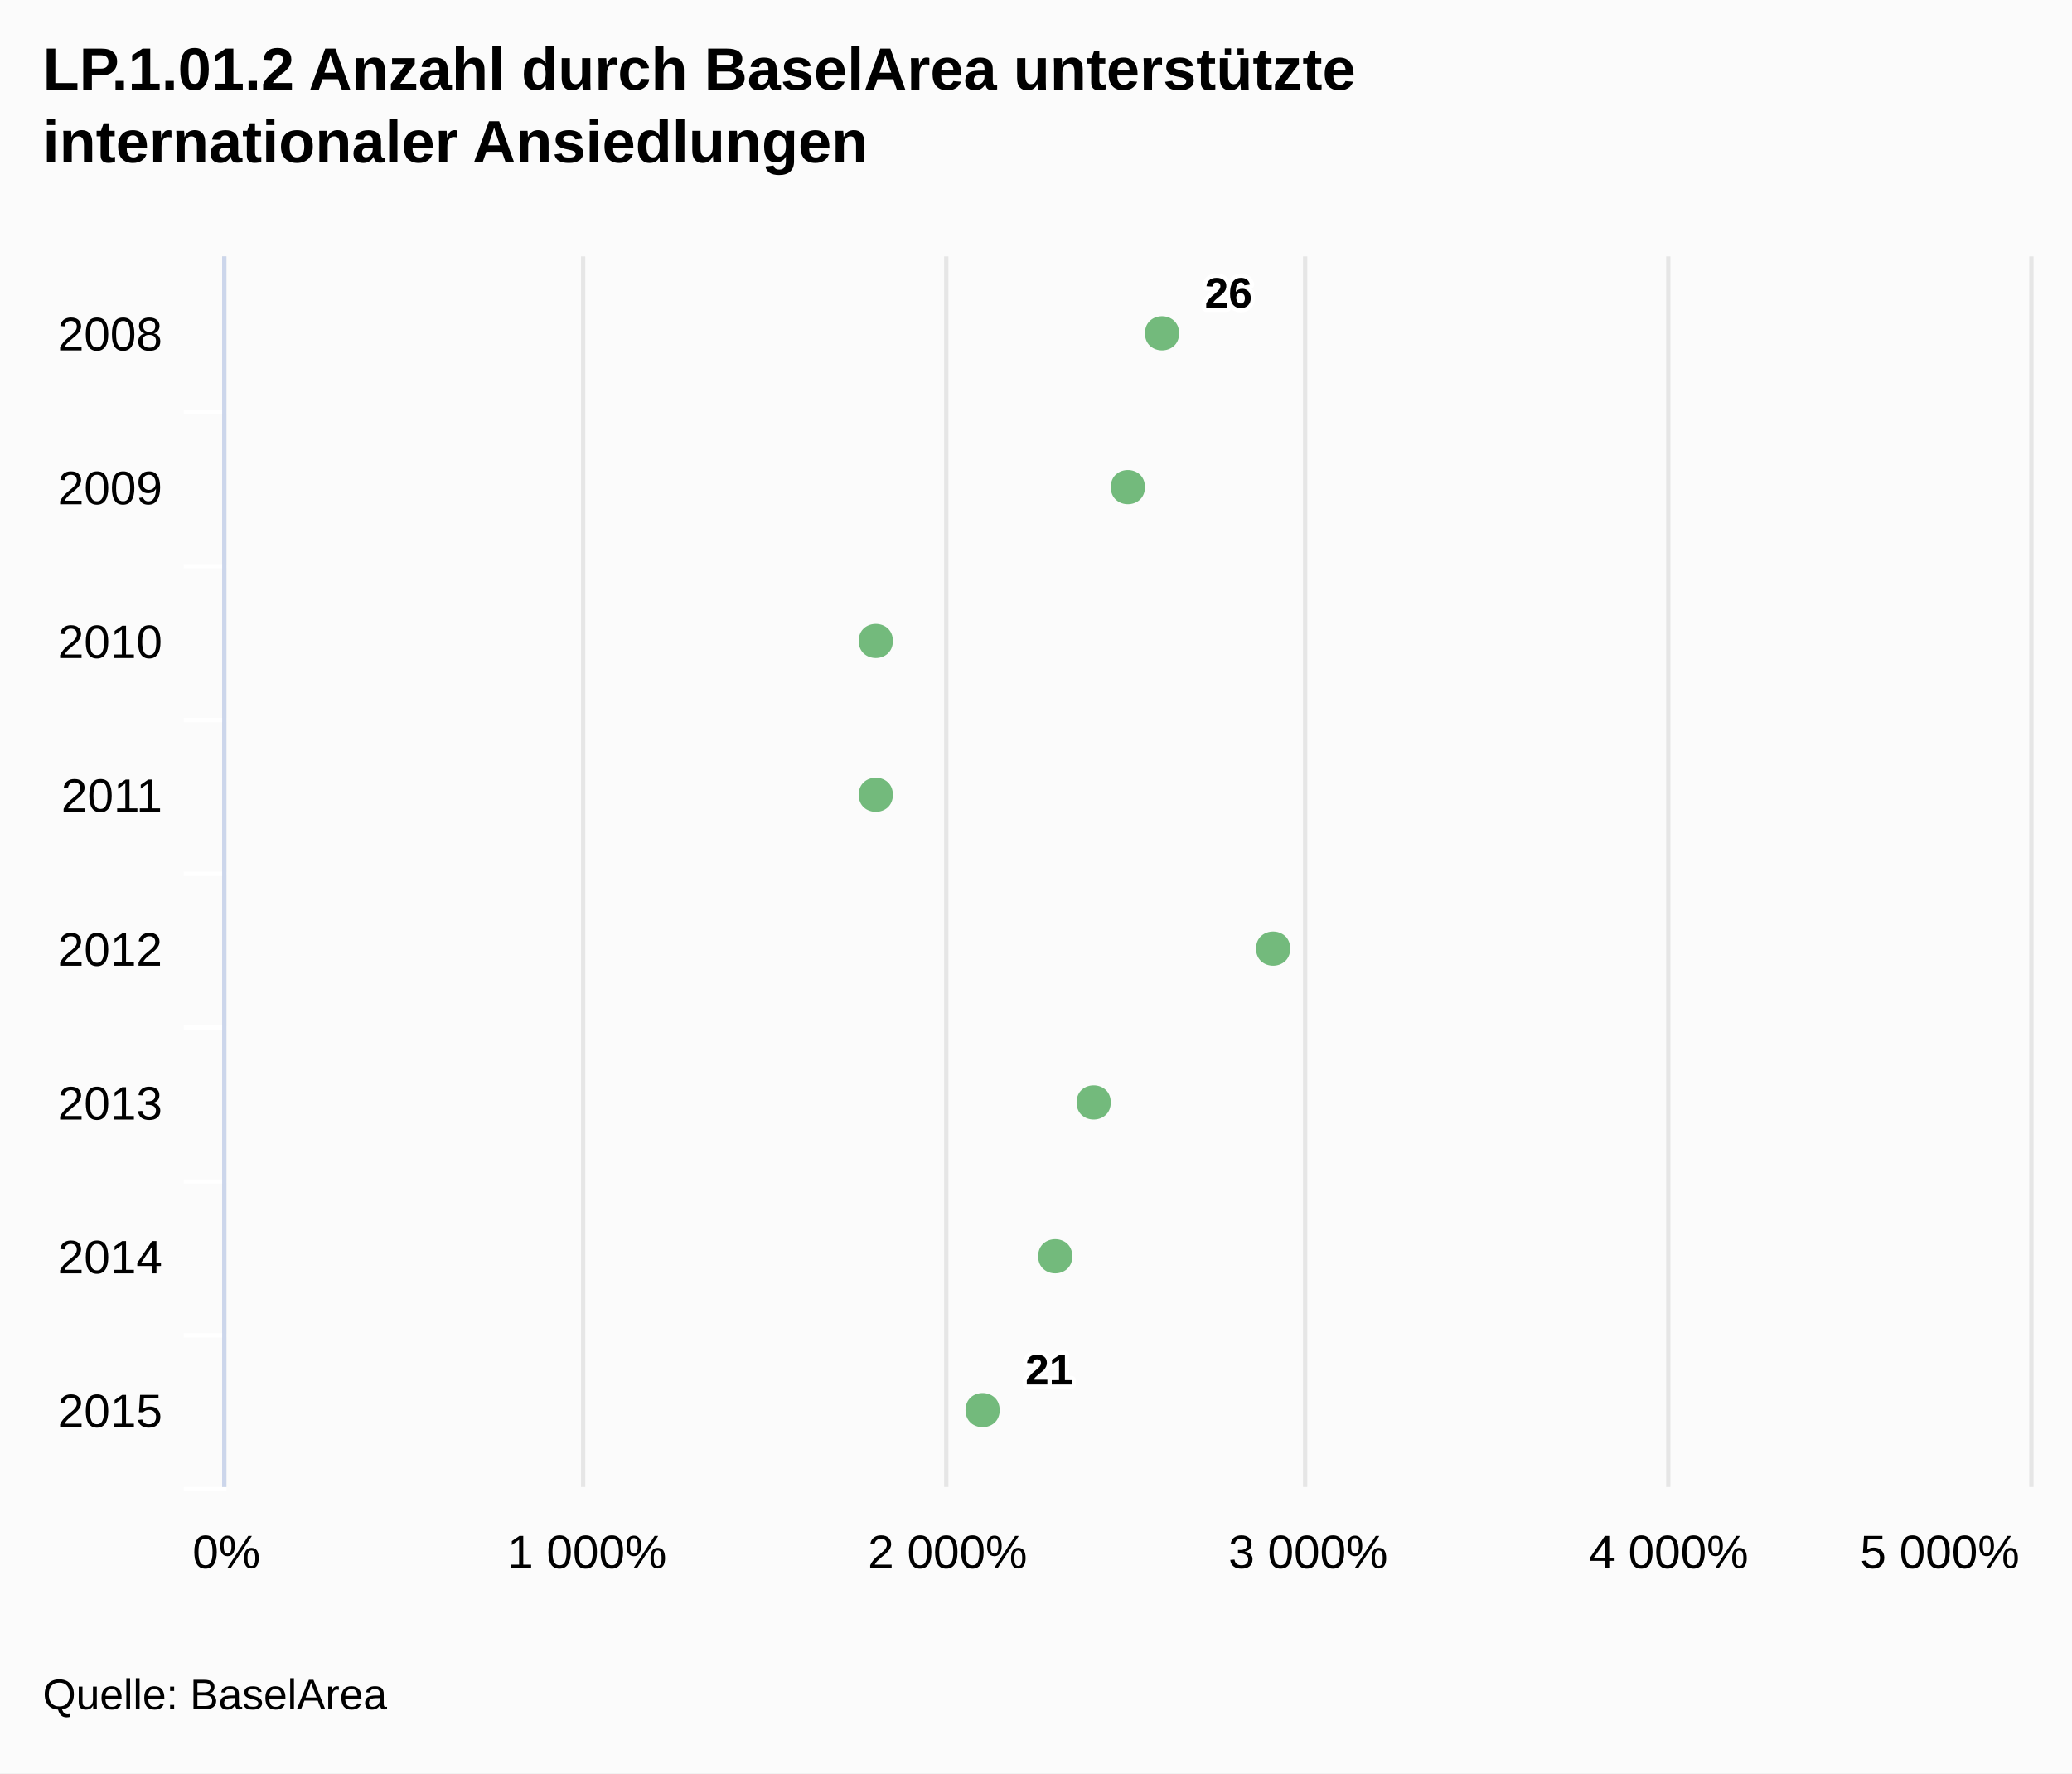
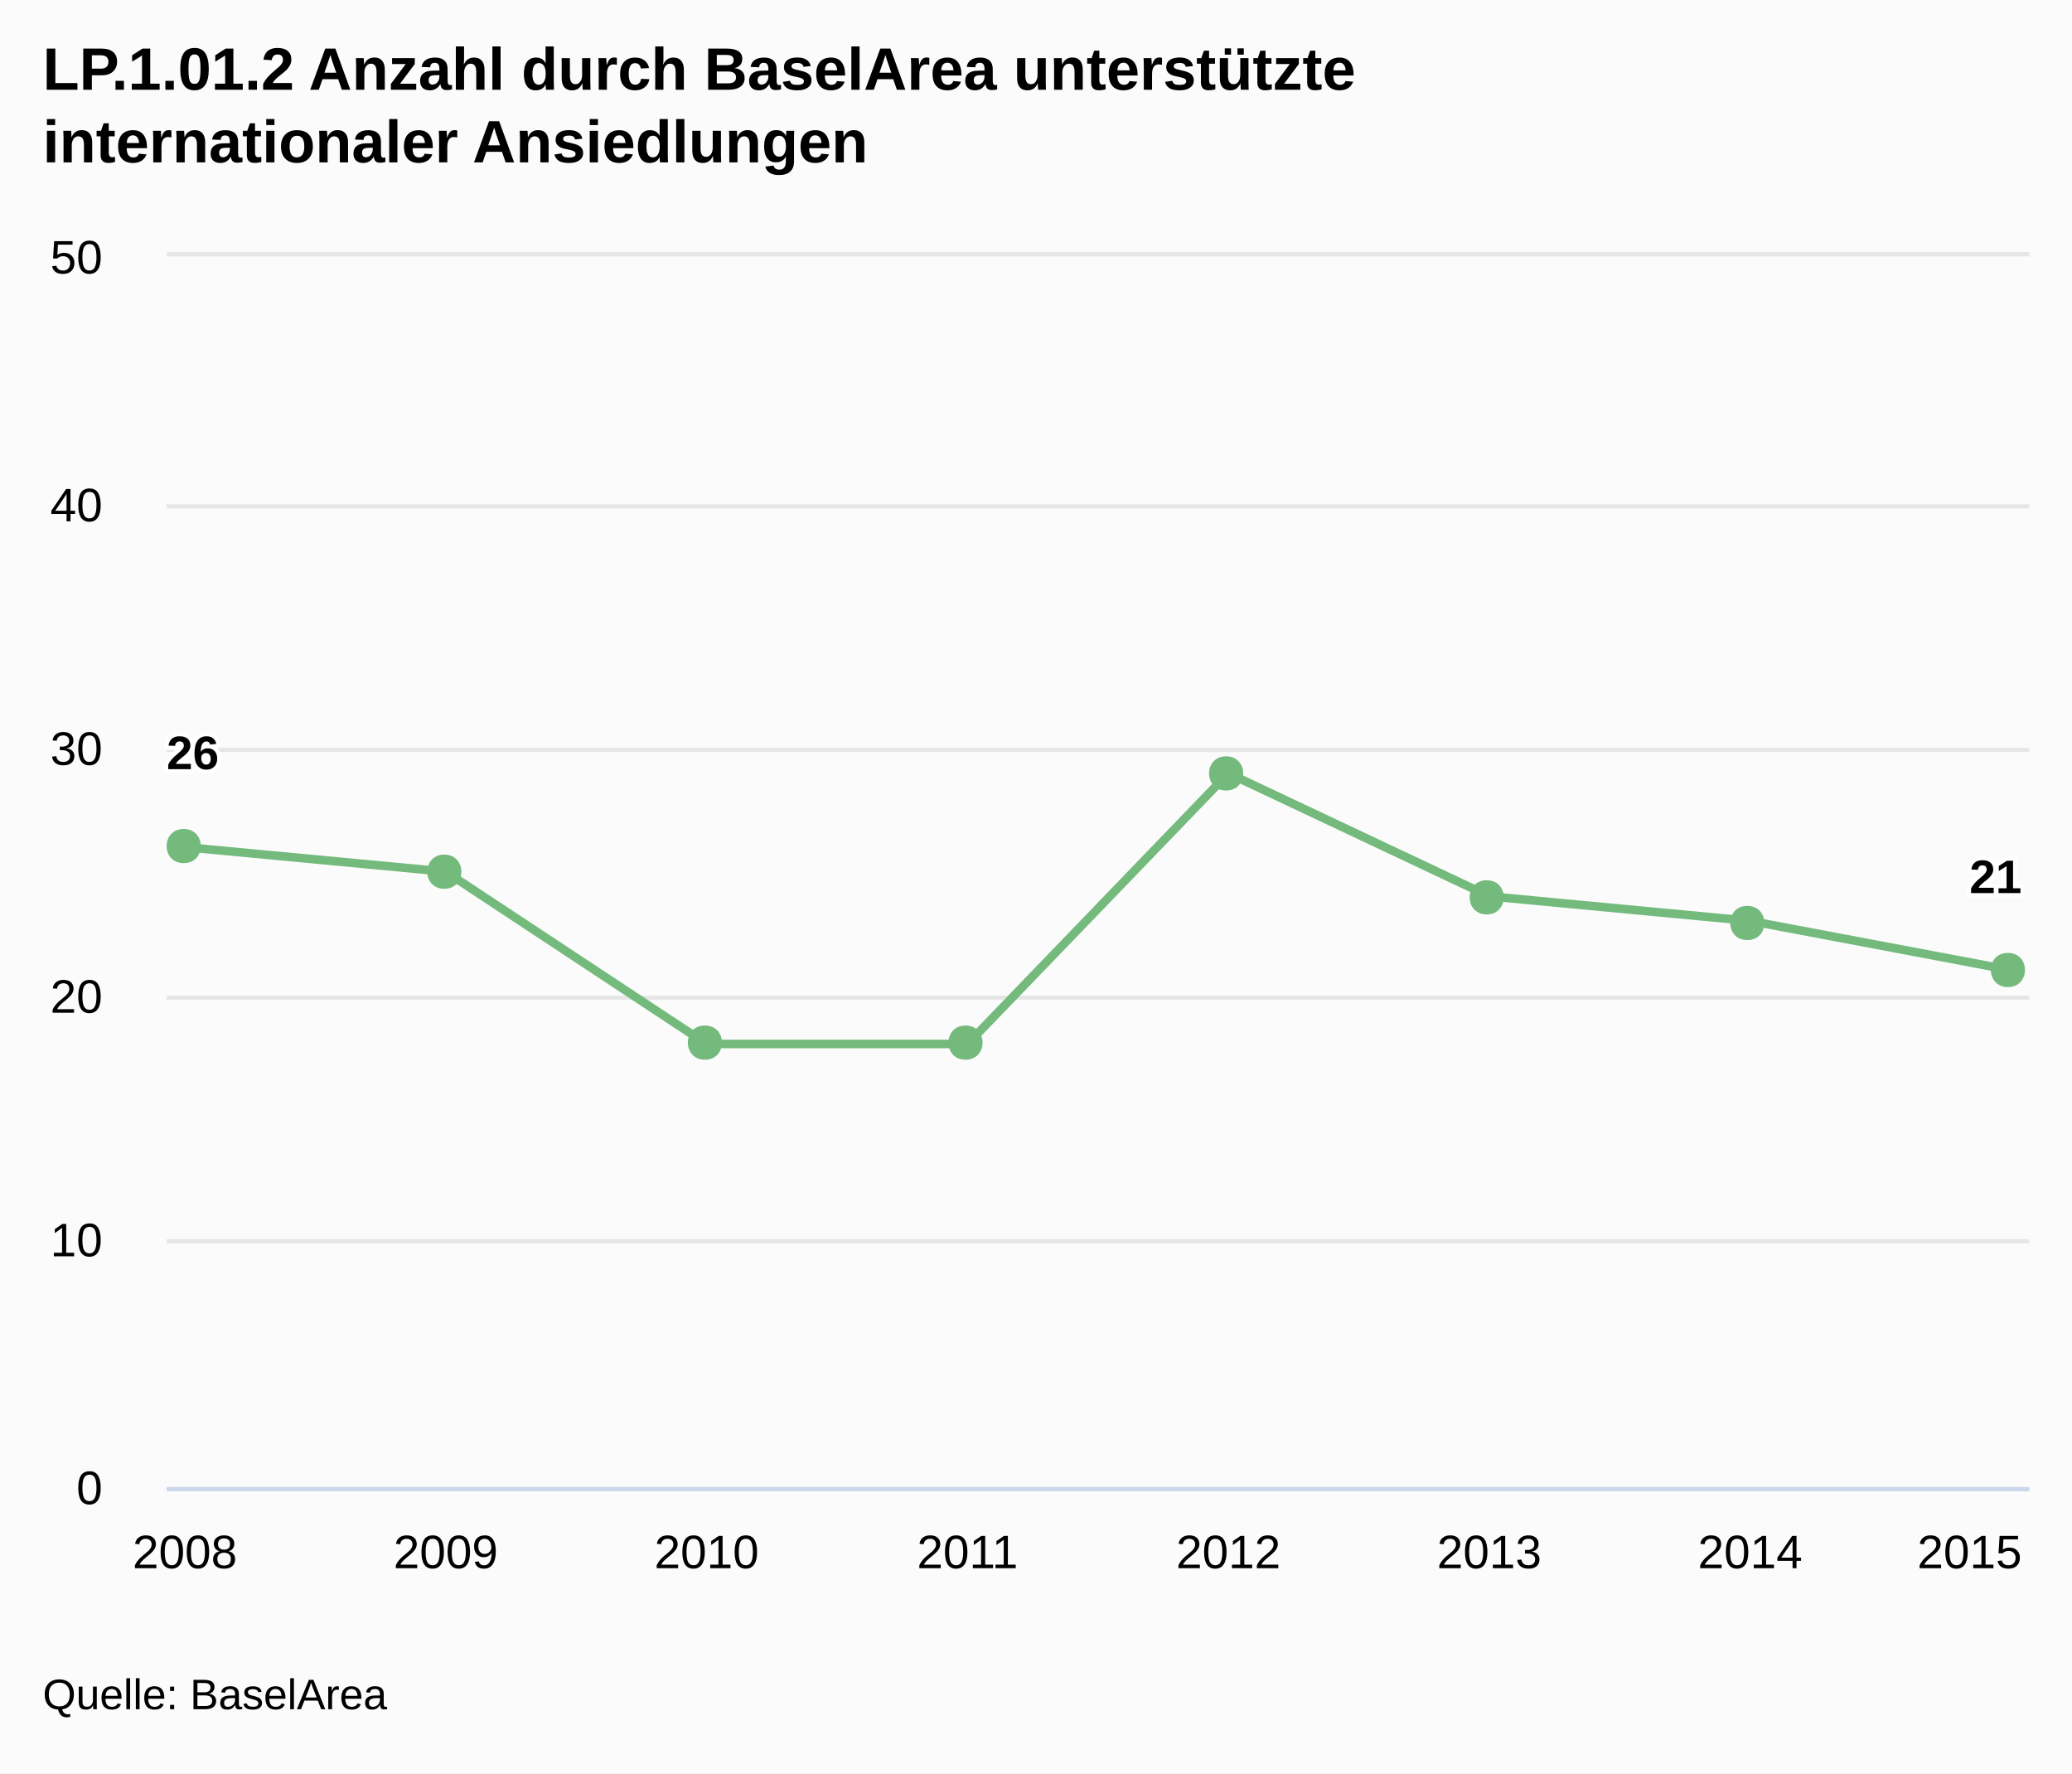
<svg xmlns="http://www.w3.org/2000/svg" class="highcharts-root" viewBox="0 0 485 415" font-family="Arial" font-size="12">
+   <defs>
+     <clipPath id="a">
+       <path fill="none" d="M0 0h436v288H0z" />
+     </clipPath>
+   </defs>
  <rect fill="#fbfbfb" class="highcharts-background" width="485" height="415" rx="0" ry="0" />
-   <path fill="none" class="highcharts-plot-background" d="M53 60h422v288H53z" />
+   <path fill="none" class="highcharts-plot-background" d="M39 60h436v288H39z" />
  <g class="highcharts-grid highcharts-xaxis-grid">
-     <path fill="none" class="highcharts-grid-line" d="M53 96.5h422m-422 36h422m-422 36h422m-422 36h422m-422 36h422m-422 36h422m-422 36h422m-422 36h422" />
+     <path fill="none" class="highcharts-grid-line" d="M42.5 60v288m61-288v288m61-288v288m61-288v288m62-288v288m61-288v288m61-288v288m61-288v288" />
  </g>
  <g class="highcharts-grid highcharts-yaxis-grid">
-     <path fill="none" stroke="#e6e6e6" class="highcharts-grid-line" d="M52.5 60v288m84-288v288m85-288v288m84-288v288m85-288v288m85-288v288" />
+     <path fill="none" stroke="#e6e6e6" class="highcharts-grid-line" d="M39 348.5h436m-436-58h436m-436-57h436m-436-58h436m-436-57h436m-436-59h436" />
  </g>
-   <path fill="none" class="highcharts-plot-border" d="M53 60h422v288H53z" />
+   <path fill="none" class="highcharts-plot-border" d="M39 60h436v288H39z" />
  <g class="highcharts-axis highcharts-xaxis">
-     <path fill="none" class="highcharts-tick" stroke="#FFF" d="M53 96.5H43m10 36H43m10 36H43m10 36H43m10 36H43m10 36H43m10 36H43m10 36H43" />
-     <path fill="none" class="highcharts-axis-line" stroke="#ccd6eb" d="M52.5 60v288" />
+     <path fill="none" class="highcharts-axis-line" stroke="#ccd6eb" d="M39 348.5h436" />
  </g>
  <g class="highcharts-axis highcharts-yaxis">
-     <path fill="none" class="highcharts-axis-line" d="M53 348h422" />
+     <path fill="none" class="highcharts-axis-line" d="M39 60v288" />
  </g>
  <g class="highcharts-series-group">
-     <g class="highcharts-markers highcharts-series-0 highcharts-scatter-series highcharts-color-undefined highcharts-tracker">
-       <path fill="#73ba7c" d="M234 330c0-5.328-8-5.328-8 0s8 5.328 8 0zm17-36c0-5.328-8-5.328-8 0s8 5.328 8 0zm9-36c0-5.328-8-5.328-8 0s8 5.328 8 0zm42-36c0-5.328-8-5.328-8 0s8 5.328 8 0zm-93-36c0-5.328-8-5.328-8 0s8 5.328 8 0zm0-36c0-5.328-8-5.328-8 0s8 5.328 8 0zm59-36c0-5.328-8-5.328-8 0s8 5.328 8 0zm8-36c0-5.328-8-5.328-8 0s8 5.328 8 0z" class="highcharts-point" />
+     <g class="highcharts-series highcharts-series-0 highcharts-line-series highcharts-color-undefined" transform="translate(39 60)" clip-path="url(#a)">
+       <path fill="none" d="M4.275 138.24L65.339 144l61.064 40.32h61.065l61.064-63.36 61.065 28.8 61.064 5.76 61.064 11.52" class="highcharts-graph" stroke="#73ba7c" stroke-width="2" stroke-linejoin="round" stroke-linecap="round" />
+       <path fill="none" d="M-5.725 138.24h10L65.339 144l61.064 40.32h61.065l61.064-63.36 61.065 28.8 61.064 5.76 61.064 11.52h10" stroke-linejoin="round" stroke="rgba(192,192,192,0)" stroke-width="22" class="highcharts-tracker" />
+     </g>
+     <g class="highcharts-markers highcharts-series-0 highcharts-line-series highcharts-color-undefined highcharts-tracker">
+       <path fill="#73ba7c" d="M470 223c5.328 0 5.328 8 0 8s-5.328-8 0-8zm-61-11c5.328 0 5.328 8 0 8s-5.328-8 0-8zm-61-6c5.328 0 5.328 8 0 8s-5.328-8 0-8zm-61-29c5.328 0 5.328 8 0 8s-5.328-8 0-8zm-61 63c5.328 0 5.328 8 0 8s-5.328-8 0-8zm-61 0c5.328 0 5.328 8 0 8s-5.328-8 0-8zm-61-40c5.328 0 5.328 8 0 8s-5.328-8 0-8zm-61-6c5.328 0 5.328 8 0 8s-5.328-8 0-8z" class="highcharts-point" />
    </g>
  </g>
  <text x="10" class="highcharts-title" style="width:421px" y="21" color="#000" font-size="14" font-weight="700">
    <tspan>LP.1.01.2 Anzahl durch BaselArea unterstützte</tspan>
    <tspan dy="17" x="10">internationaler Ansiedlungen</tspan>
  </text>
-   <g class="highcharts-data-labels highcharts-series-0 highcharts-scatter-series highcharts-color-undefined highcharts-tracker">
-     <text x="5" style="text-outline:1px contrast" y="15" font-size="10" font-weight="700" color="#000" transform="translate(277 57)" class="highcharts-label highcharts-data-label highcharts-data-label-color-undefined">
-       <tspan x="5" y="15" class="highcharts-text-outline" fill="#FFF" stroke="#FFF" stroke-width="2" stroke-linejoin="round">26</tspan>
-       <tspan x="5" y="15">26</tspan>
+   <g class="highcharts-data-labels highcharts-series-0 highcharts-line-series highcharts-color-undefined">
+     <text x="5" style="text-outline:1px contrast" y="16" font-size="11" font-weight="700" color="#000" transform="translate(34 164)" class="highcharts-label highcharts-data-label highcharts-data-label-color-undefined">
+       <tspan x="5" y="16" class="highcharts-text-outline" fill="#FFF" stroke="#FFF" stroke-width="2" stroke-linejoin="round">26</tspan>
+       <tspan x="5" y="16">26</tspan>
    </text>
-     <text x="5" style="text-outline:1px contrast" y="15" font-size="10" font-weight="700" color="#000" transform="translate(235 309)" class="highcharts-label highcharts-data-label highcharts-data-label-color-undefined">
-       <tspan x="5" y="15" class="highcharts-text-outline" fill="#FFF" stroke="#FFF" stroke-width="2" stroke-linejoin="round">21</tspan>
-       <tspan x="5" y="15">21</tspan>
+     <text x="5" style="text-outline:1px contrast" y="16" font-size="11" font-weight="700" color="#000" transform="translate(456 193)" class="highcharts-label highcharts-data-label highcharts-data-label-color-undefined">
+       <tspan x="5" y="16" class="highcharts-text-outline" fill="#FFF" stroke="#FFF" stroke-width="2" stroke-linejoin="round">21</tspan>
+       <tspan x="5" y="16">21</tspan>
    </text>
  </g>
-   <g class="highcharts-axis-labels highcharts-xaxis-labels" text-anchor="end" color="#000" cursor="default" font-size="11">
-     <text x="38" style="width:150px" y="82">
-       <tspan>2008</tspan>
+   <g class="highcharts-axis-labels highcharts-xaxis-labels" text-anchor="middle" color="#000" cursor="default" font-size="11">
+     <text x="43.275" y="367">
+             2008
+         </text>
+     <text x="104.339" y="367">
+             2009
+         </text>
+     <text x="165.403" y="367">
+             2010
+         </text>
+     <text x="226.468" y="367">
+             2011
+         </text>
+     <text x="287.532" y="367">
+             2012
+         </text>
+     <text x="348.597" y="367">
+             2013
+         </text>
+     <text x="409.661" y="367">
+             2014
+         </text>
+     <text x="461.031" y="367">
+             2015
+         </text>
+   </g>
+   <g class="highcharts-axis-labels highcharts-yaxis-labels" text-anchor="end" color="#000" cursor="default" font-size="11">
+     <text x="24" style="width:150px" y="352">
+       <tspan>0</tspan>
    </text>
-     <text x="38" style="width:150px" y="118">
-       <tspan>2009</tspan>
+     <text x="24" style="width:150px" y="294">
+       <tspan>10</tspan>
    </text>
-     <text x="38" style="width:150px" y="154">
-       <tspan>2010</tspan>
+     <text x="24" style="width:150px" y="237">
+       <tspan>20</tspan>
    </text>
-     <text x="38" style="width:150px" y="190">
-       <tspan>2011</tspan>
+     <text x="24" style="width:150px" y="179">
+       <tspan>30</tspan>
    </text>
-     <text x="38" style="width:150px" y="226">
-       <tspan>2012</tspan>
+     <text x="24" style="width:150px" y="122">
+       <tspan>40</tspan>
    </text>
-     <text x="38" style="width:150px" y="262">
-       <tspan>2013</tspan>
-     </text>
-     <text x="38" style="width:150px" y="298">
-       <tspan>2014</tspan>
-     </text>
-     <text x="38" style="width:150px" y="334">
-       <tspan>2015</tspan>
-     </text>
-   </g>
-   <g class="highcharts-axis-labels highcharts-yaxis-labels" text-anchor="middle" color="#000" cursor="default" font-size="11">
-     <text x="53" style="width:74px" y="367">
-       <tspan>0%</tspan>
-     </text>
-     <text x="137.4" style="width:74px" y="367">
-       <tspan>1 000%</tspan>
-     </text>
-     <text x="221.8" style="width:74px" y="367">
-       <tspan>2 000%</tspan>
-     </text>
-     <text x="306.2" style="width:74px" y="367">
-       <tspan>3 000%</tspan>
-     </text>
-     <text x="390.6" style="width:74px" y="367">
-       <tspan>4 000%</tspan>
-     </text>
-     <text x="454.063" style="width:74px" y="367">
-       <tspan>5 000%</tspan>
+     <text x="24" style="width:150px" y="64">
+       <tspan>50</tspan>
    </text>
  </g>
  <text x="10" class="highcharts-credits" y="400" cursor="default" color="#000" font-size="10">
    <tspan>Quelle: BaselArea</tspan>
  </text>
</svg>
